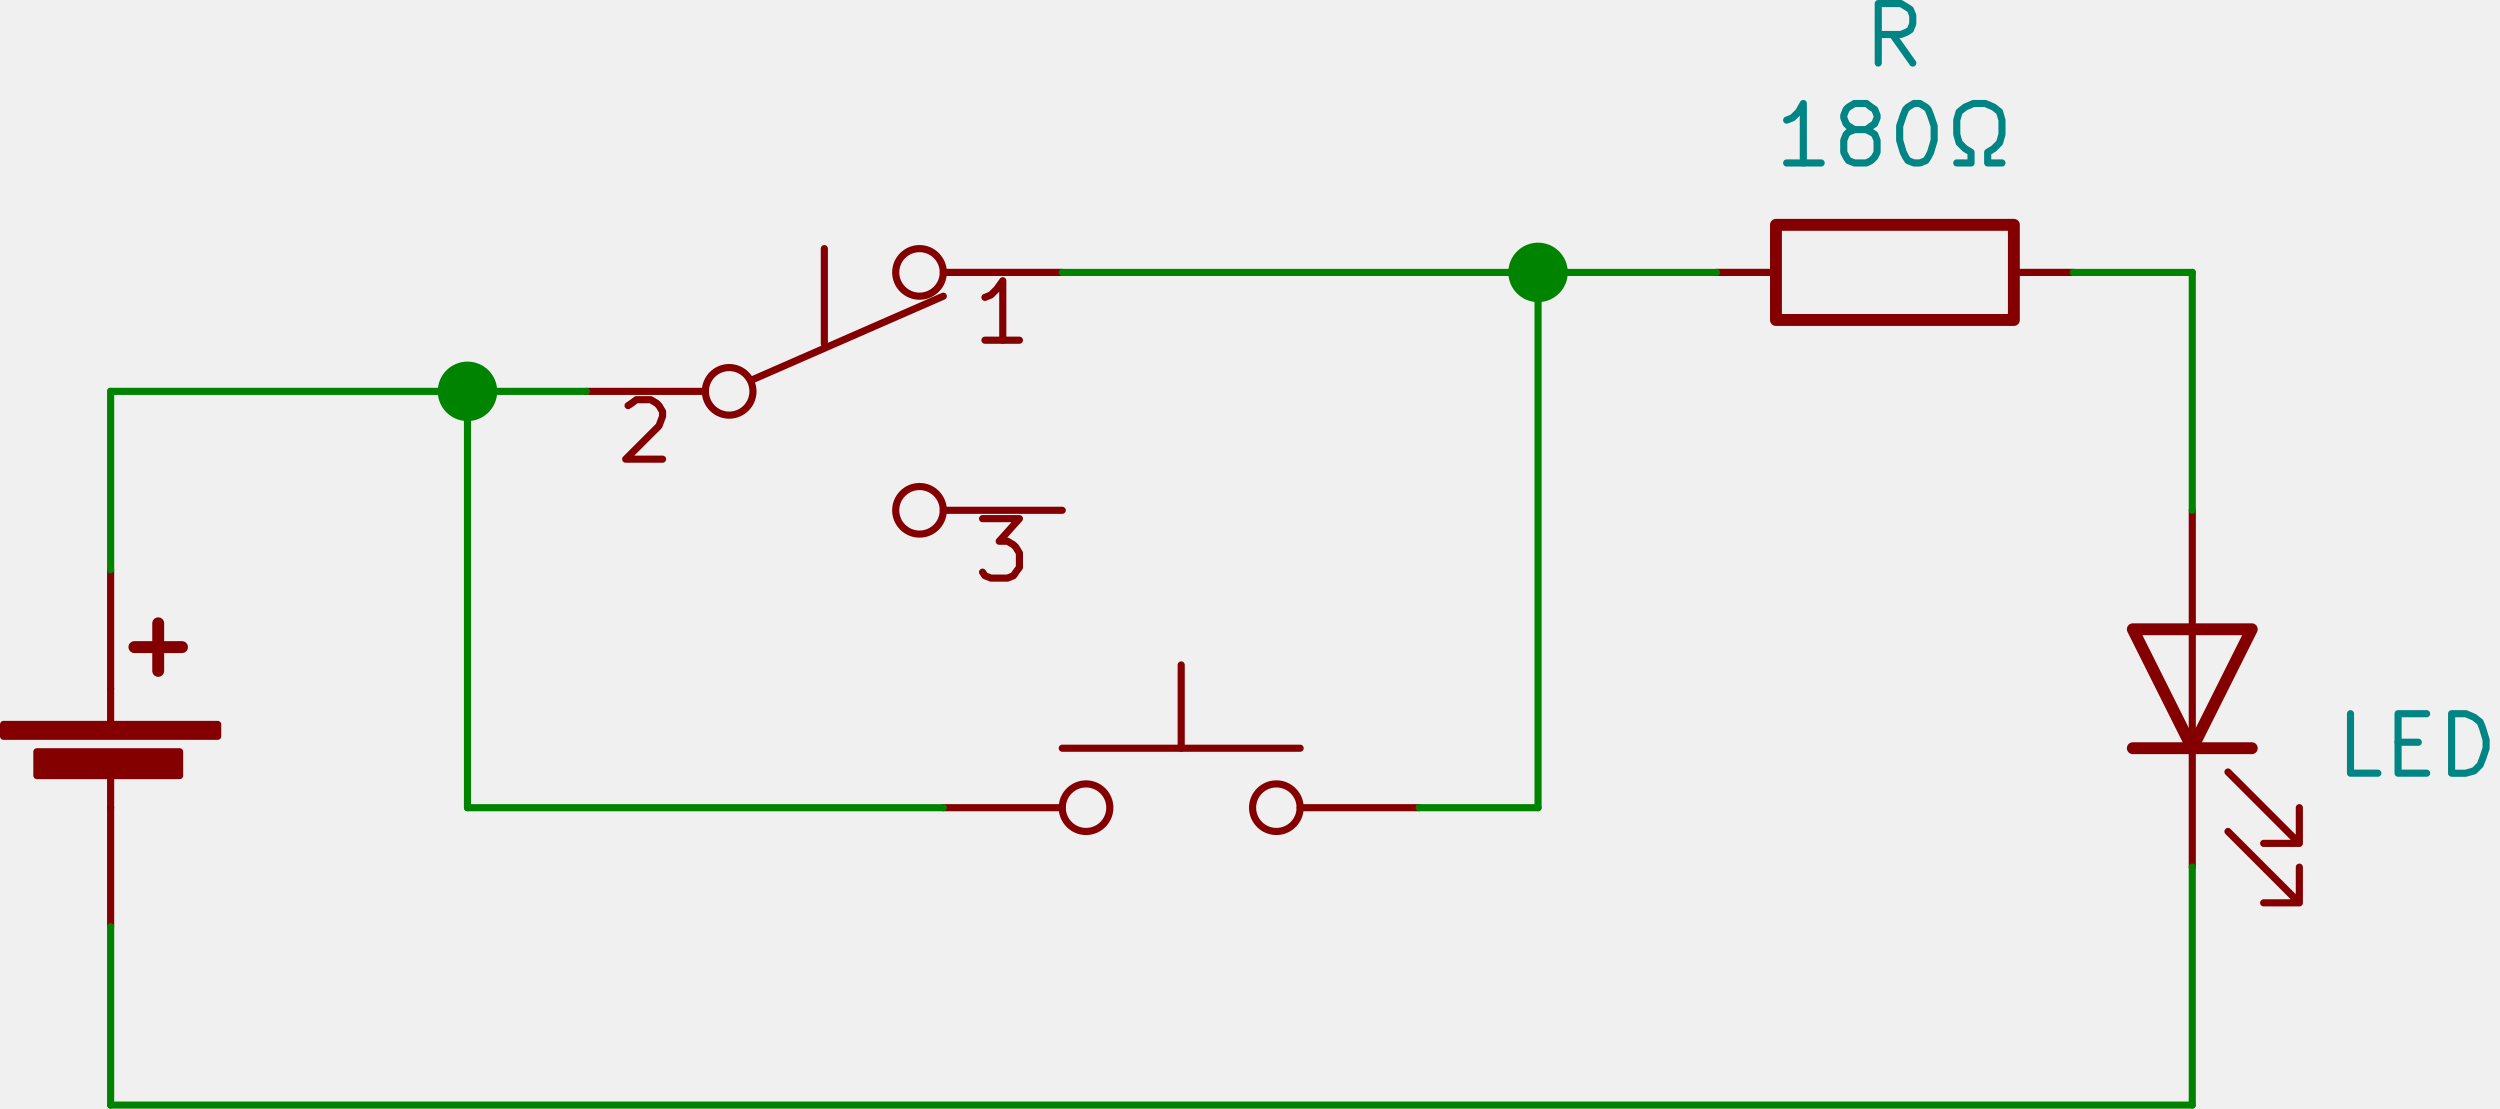
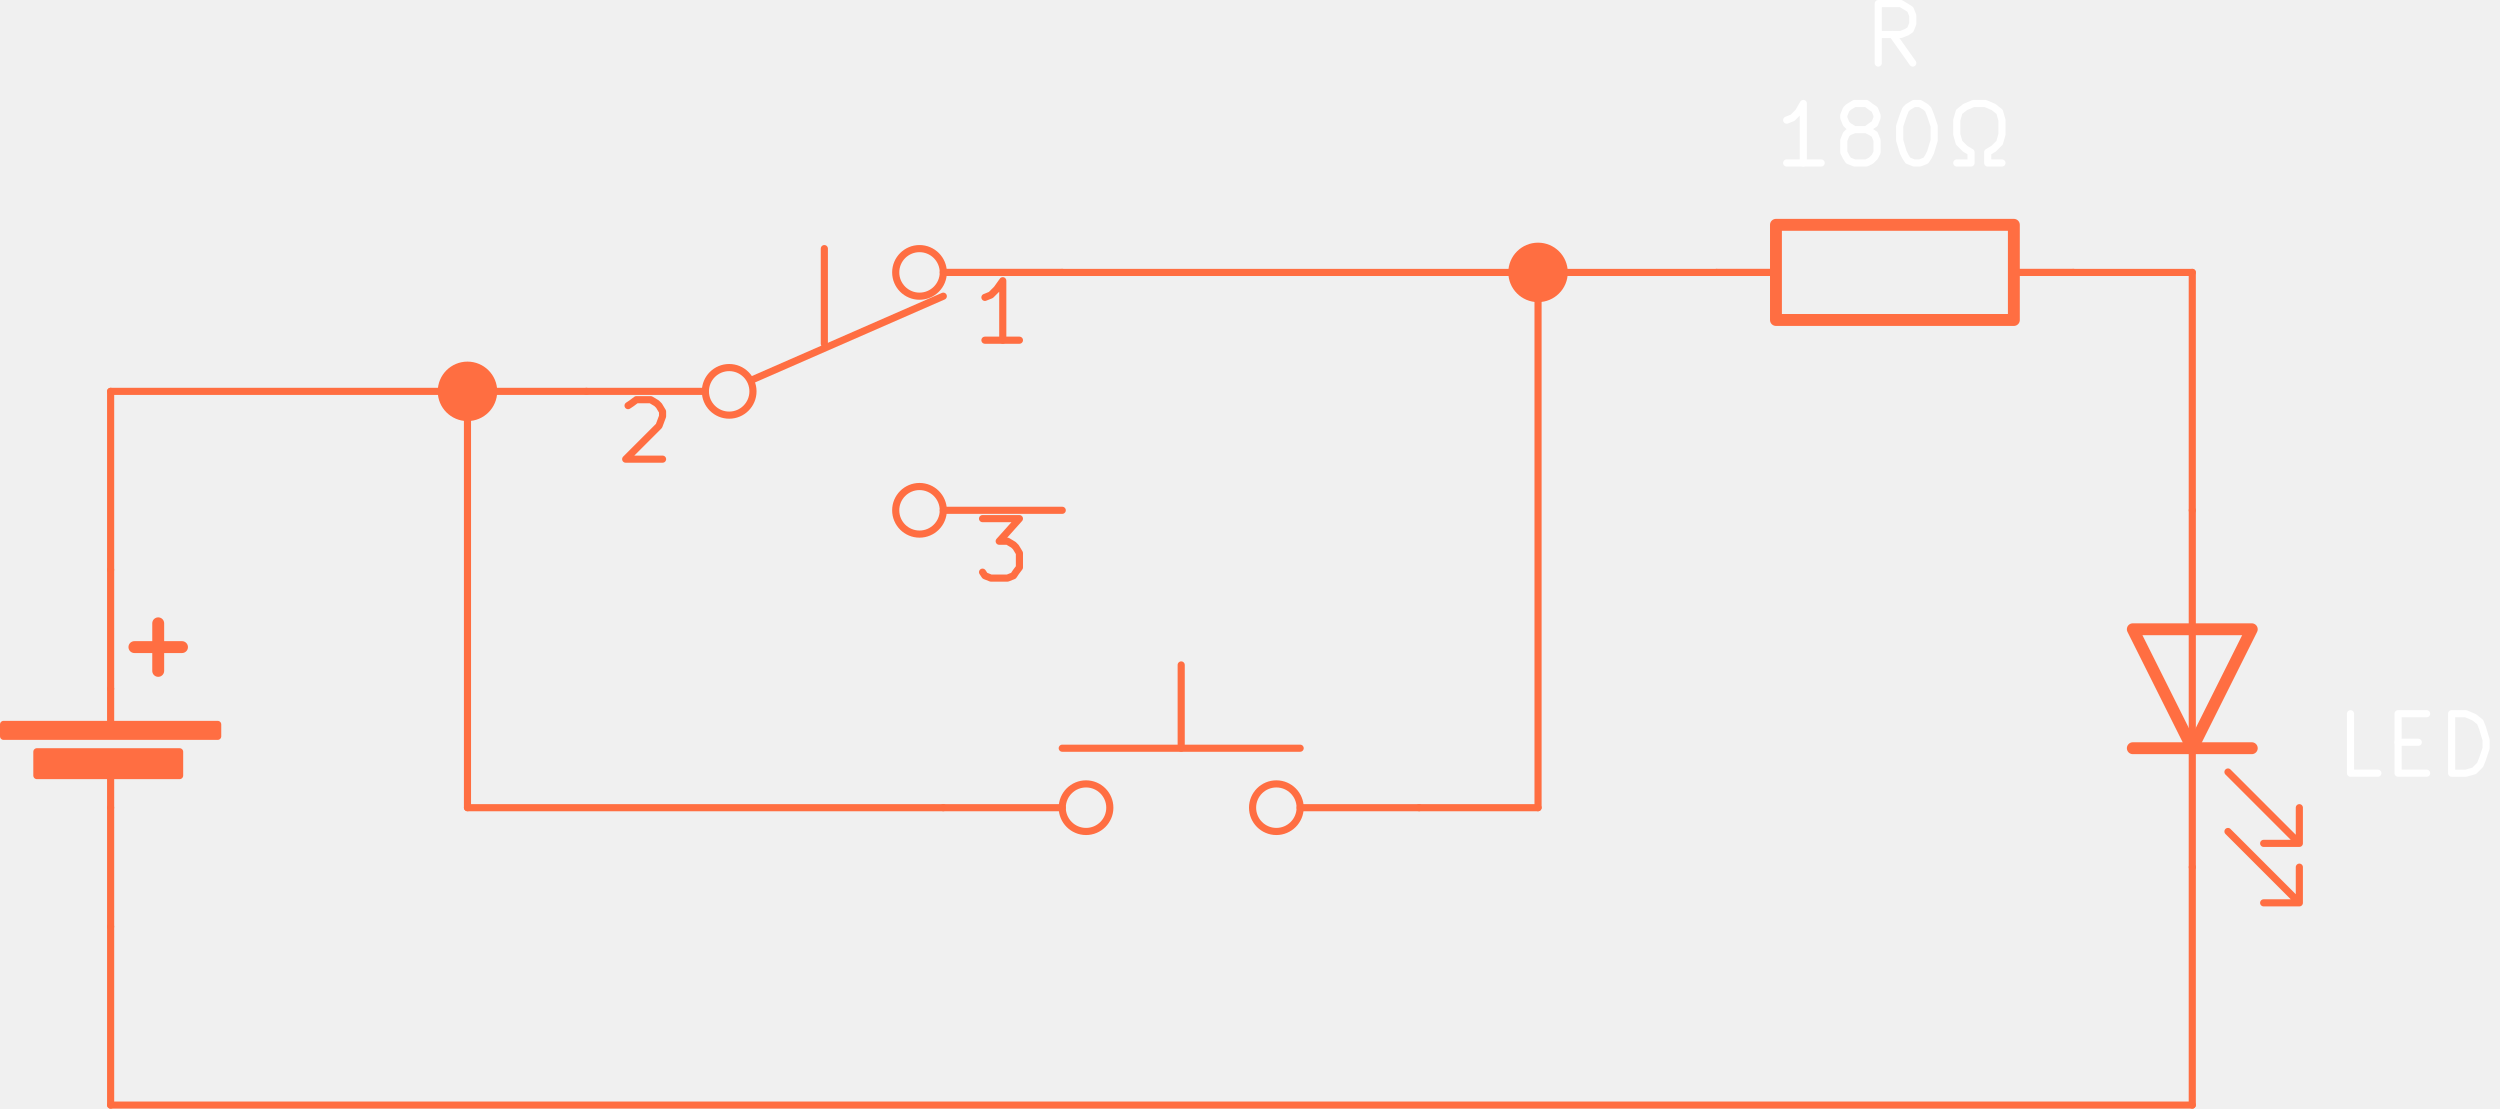
<svg xmlns="http://www.w3.org/2000/svg" width="158.75mm" height="70.401mm" viewBox="0 0 158.75 70.401" version="1.1" id="svg17512">
  <defs id="defs17506" />
  <g id="layer1" transform="translate(178.6378,-67.59027)">
-     <g transform="matrix(0.00755346,0,0,0.00755346,-519.0722,-54.85132)" id="g164" style="fill:#840000;fill-opacity:1;stroke:#840000;stroke-width:60;stroke-linecap:round;stroke-linejoin:round;stroke-opacity:1">
+     <g transform="matrix(0.00755346,0,0,0.00755346,-519.0722,-54.85132)" id="g164" style="fill:#ff6e42;fill-opacity:1;stroke:#ff6e42;stroke-width:60;stroke-linecap:round;stroke-linejoin:round;stroke-opacity:1">
      <rect id="rect160" rx="0" height="100" width="1800" y="22300" x="45100" />
      <rect id="rect162" rx="0" height="200" width="1200" y="22530" x="45380" />
    </g>
-     <g transform="matrix(0.00755346,0,0,0.00755346,-519.0722,-54.85132)" id="g170" style="fill:#840000;fill-opacity:0;stroke:#840000;stroke-width:60;stroke-linecap:round;stroke-linejoin:round;stroke-opacity:1">
-       <path id="path166" d="m 46000,22700 v 300" style="fill:none;fill-opacity:0;stroke:#840000;stroke-width:60;stroke-linecap:round;stroke-linejoin:round;stroke-opacity:1" />
-       <path id="path168" d="m 46000,22300 v -300" style="fill:none;fill-opacity:0;stroke:#840000;stroke-width:60;stroke-linecap:round;stroke-linejoin:round;stroke-opacity:1" />
+     <g transform="matrix(0.00755346,0,0,0.00755346,-519.0722,-54.85132)" id="g170" style="fill:#ff6e42;fill-opacity:0;stroke:#ff6e42;stroke-width:60;stroke-linecap:round;stroke-linejoin:round;stroke-opacity:1">
+       <path id="path166" d="m 46000,22700 v 300" style="fill:none;fill-opacity:0;stroke:#ff6e42;stroke-width:60;stroke-linecap:round;stroke-linejoin:round;stroke-opacity:1" />
+       <path id="path168" d="m 46000,22300 v -300" style="fill:none;fill-opacity:0;stroke:#ff6e42;stroke-width:60;stroke-linecap:round;stroke-linejoin:round;stroke-opacity:1" />
    </g>
-     <g transform="matrix(0.00755346,0,0,0.00755346,-519.0722,-54.85132)" id="g176" style="fill:#840000;fill-opacity:0;stroke:#840000;stroke-width:100;stroke-linecap:round;stroke-linejoin:round;stroke-opacity:1">
-       <path id="path172" d="m 46200,21650 h 400" style="fill:none;fill-opacity:0;stroke:#840000;stroke-width:100;stroke-linecap:round;stroke-linejoin:round;stroke-opacity:1" />
-       <path id="path174" d="m 46400,21450 v 400" style="fill:none;fill-opacity:0;stroke:#840000;stroke-width:100;stroke-linecap:round;stroke-linejoin:round;stroke-opacity:1" />
+     <g transform="matrix(0.00755346,0,0,0.00755346,-519.0722,-54.85132)" id="g176" style="fill:#ff6e42;fill-opacity:0;stroke:#ff6e42;stroke-width:100;stroke-linecap:round;stroke-linejoin:round;stroke-opacity:1">
+       <path id="path172" d="m 46200,21650 h 400" style="fill:none;fill-opacity:0;stroke:#ff6e42;stroke-width:100;stroke-linecap:round;stroke-linejoin:round;stroke-opacity:1" />
+       <path id="path174" d="m 46400,21450 v 400" style="fill:none;fill-opacity:0;stroke:#ff6e42;stroke-width:100;stroke-linecap:round;stroke-linejoin:round;stroke-opacity:1" />
    </g>
-     <g transform="matrix(0.00755346,0,0,0.00755346,-519.0722,-54.85132)" id="g182" style="fill:#840000;fill-opacity:0;stroke:#840000;stroke-width:60;stroke-linecap:round;stroke-linejoin:round;stroke-opacity:1">
+     <g transform="matrix(0.00755346,0,0,0.00755346,-519.0722,-54.85132)" id="g182" style="fill:#ff6e42;fill-opacity:0;stroke:#ff6e42;stroke-width:60;stroke-linecap:round;stroke-linejoin:round;stroke-opacity:1">
      <path id="path178" d="M 46000,22000 V 21000" />
      <path id="path180" d="m 46000,23000 v 1000" />
    </g>
-     <g transform="matrix(0.00755346,0,0,0.00755346,-519.0722,-54.85132)" id="g270" style="fill:#840000;fill-opacity:0;stroke:#840000;stroke-width:60;stroke-linecap:round;stroke-linejoin:round;stroke-opacity:1">
+     <g transform="matrix(0.00755346,0,0,0.00755346,-519.0722,-54.85132)" id="g270" style="fill:#ff6e42;fill-opacity:0;stroke:#ff6e42;stroke-width:60;stroke-linecap:round;stroke-linejoin:round;stroke-opacity:1">
      <circle id="circle240" r="200" cy="19500" cx="51200" />
      <circle id="circle242" r="200" cy="20500" cx="52800" />
      <circle id="circle244" r="200" cy="18500" cx="52800" />
-       <path id="path246" d="m 52000,19100 v -800" style="fill:none;fill-opacity:0;stroke:#840000;stroke-width:60;stroke-linecap:round;stroke-linejoin:round;stroke-opacity:1" />
-       <path id="path248" d="m 51400,19400 1600,-700" style="fill:none;fill-opacity:0;stroke:#840000;stroke-width:60;stroke-linecap:round;stroke-linejoin:round;stroke-opacity:1" />
+       <path id="path246" d="m 52000,19100 v -800" style="fill:none;fill-opacity:0;stroke:#ff6e42;stroke-width:60;stroke-linecap:round;stroke-linejoin:round;stroke-opacity:1" />
+       <path id="path248" d="m 51400,19400 1600,-700" style="fill:none;fill-opacity:0;stroke:#ff6e42;stroke-width:60;stroke-linecap:round;stroke-linejoin:round;stroke-opacity:1" />
      <path id="path250" d="m 53000,18500 h 1000" />
      <text style="font-size:660px;text-anchor:middle;opacity:0" id="text252" lengthAdjust="spacingAndGlyphs" font-size="660" textLength="540" y="19100" x="53500">1</text>
      <path id="path254" d="m 53640,19070 h -290" />
      <path id="path256" d="m 53500,19070 v -500 l -50,70 -50,50 -50,20" />
      <path id="path258" d="M 51000,19500 H 50000" />
      <text style="font-size:660px;text-anchor:middle;opacity:0" id="text260" lengthAdjust="spacingAndGlyphs" font-size="660" textLength="540" y="20100" x="50500">2</text>
      <path id="path262" d="m 50350,19620 30,-20 40,-30 h 120 l 50,30 20,20 30,50 v 40 l -30,80 -280,280 h 310" />
      <path id="path264" d="m 53000,20500 h 1000" />
      <text style="font-size:660px;text-anchor:middle;opacity:0" id="text266" lengthAdjust="spacingAndGlyphs" font-size="660" textLength="540" y="21100" x="53500">3</text>
      <path id="path268" d="m 53330,20570 h 310 l -170,190 h 70 l 50,30 20,20 30,50 v 120 l -30,40 -20,30 -50,20 h -140 l -50,-20 -20,-30" />
    </g>
-     <g transform="matrix(0.00755346,0,0,0.00755346,-519.0722,-54.85132)" id="g334" style="fill:#840000;fill-opacity:0;stroke:#840000;stroke-width:60;stroke-linecap:round;stroke-linejoin:round;stroke-opacity:1">
+     <g transform="matrix(0.00755346,0,0,0.00755346,-519.0722,-54.85132)" id="g334" style="fill:#ff6e42;fill-opacity:0;stroke:#ff6e42;stroke-width:60;stroke-linecap:round;stroke-linejoin:round;stroke-opacity:1">
      <circle id="circle322" r="200" cy="23000" cx="54200" />
      <circle id="circle324" r="200" cy="23000" cx="55800" />
-       <path id="path326" d="m 55000,22500 v -700" style="fill:none;fill-opacity:0;stroke:#840000;stroke-width:60;stroke-linecap:round;stroke-linejoin:round;stroke-opacity:1" />
-       <path id="path328" d="M 56000,22500 H 54000" style="fill:none;fill-opacity:0;stroke:#840000;stroke-width:60;stroke-linecap:round;stroke-linejoin:round;stroke-opacity:1" />
+       <path id="path326" d="m 55000,22500 v -700" style="fill:none;fill-opacity:0;stroke:#ff6e42;stroke-width:60;stroke-linecap:round;stroke-linejoin:round;stroke-opacity:1" />
+       <path id="path328" d="M 56000,22500 H 54000" style="fill:none;fill-opacity:0;stroke:#ff6e42;stroke-width:60;stroke-linecap:round;stroke-linejoin:round;stroke-opacity:1" />
      <path id="path330" d="M 54000,23000 H 53000" />
      <path id="path332" d="m 56000,23000 h 1000" />
    </g>
-     <g transform="matrix(0.00755346,0,0,0.00755346,-519.0722,-54.85132)" id="g376" style="fill:#840000;fill-opacity:0;stroke:#840000;stroke-width:100;stroke-linecap:round;stroke-linejoin:round;stroke-opacity:1">
+     <g transform="matrix(0.00755346,0,0,0.00755346,-519.0722,-54.85132)" id="g376" style="fill:#ff6e42;fill-opacity:0;stroke:#ff6e42;stroke-width:100;stroke-linecap:round;stroke-linejoin:round;stroke-opacity:1">
      <rect id="rect374" rx="0" height="800" width="2000" y="18100" x="60000" />
    </g>
-     <g transform="matrix(0.00755346,0,0,0.00755346,-519.0722,-54.85132)" id="g382" style="fill:#840000;fill-opacity:0;stroke:#840000;stroke-width:60;stroke-linecap:round;stroke-linejoin:round;stroke-opacity:1">
+     <g transform="matrix(0.00755346,0,0,0.00755346,-519.0722,-54.85132)" id="g382" style="fill:#ff6e42;fill-opacity:0;stroke:#ff6e42;stroke-width:60;stroke-linecap:round;stroke-linejoin:round;stroke-opacity:1">
      <path id="path378" d="m 62000,18500 h 500" />
      <path id="path380" d="m 60000,18500 h -500" />
    </g>
-     <g transform="matrix(0.00755346,0,0,0.00755346,-519.0722,-54.85132)" id="g402" style="fill:#008484;fill-opacity:0;stroke:#008484;stroke-width:60;stroke-linecap:round;stroke-linejoin:round;stroke-opacity:1">
+     <g transform="matrix(0.00755346,0,0,0.00755346,-519.0722,-54.85132)" id="g402" style="fill:#ffffff;fill-opacity:0;stroke:#ffffff;stroke-width:60;stroke-linecap:round;stroke-linejoin:round;stroke-opacity:1">
      <text style="font-size:660px;text-anchor:middle;opacity:0" id="text384" lengthAdjust="spacingAndGlyphs" font-size="660" textLength="560" y="16770" x="61000">R</text>
      <path id="path386" d="m 61150,16740 -170,-240" />
      <path id="path388" d="m 60860,16740 v -500 h 190 l 50,30 30,20 20,50 v 70 l -20,50 -30,20 -50,20 h -190" />
      <text style="font-size:660px;text-anchor:middle;opacity:0" id="text390" lengthAdjust="spacingAndGlyphs" font-size="660" textLength="2060" y="17610" x="61000">180Ω</text>
      <path id="path392" d="m 60380,17580 h -290" />
      <path id="path394" d="m 60230,17580 v -500 l -40,70 -50,50 -50,20" />
      <path id="path396" d="m 60660,17300 -50,-30 -20,-20 -20,-50 v -20 l 20,-50 20,-20 50,-30 h 100 l 40,30 30,20 20,50 v 20 l -20,50 -30,20 -40,30 h -100 l -50,20 -20,20 -20,50 v 100 l 20,40 20,30 50,20 h 100 l 40,-20 30,-30 20,-40 v -100 l -20,-50 -30,-20 -40,-20" />
      <path id="path398" d="m 61160,17080 h 50 l 50,30 20,20 20,50 30,90 v 120 l -30,100 -20,40 -20,30 -50,20 h -50 l -50,-20 -20,-30 -20,-40 -30,-100 v -120 l 30,-90 20,-50 20,-20 50,-30" />
      <path id="path400" d="m 61520,17580 h 120 v -90 l -50,-30 -50,-50 -20,-70 v -120 l 20,-70 50,-40 70,-30 h 100 l 70,30 50,40 20,70 v 120 l -20,70 -50,50 -50,30 v 90 h 120" />
    </g>
-     <g transform="matrix(0.00755346,0,0,0.00755346,-519.0722,-54.85132)" id="g412" style="fill:#840000;fill-opacity:0;stroke:#840000;stroke-width:100;stroke-linecap:round;stroke-linejoin:round;stroke-opacity:1">
-       <path id="path410" d="M 64000,22500 H 63000" style="fill:none;fill-opacity:0;stroke:#840000;stroke-width:100;stroke-linecap:round;stroke-linejoin:round;stroke-opacity:1" />
+     <g transform="matrix(0.00755346,0,0,0.00755346,-519.0722,-54.85132)" id="g412" style="fill:#ff6e42;fill-opacity:0;stroke:#ff6e42;stroke-width:100;stroke-linecap:round;stroke-linejoin:round;stroke-opacity:1">
+       <path id="path410" d="M 64000,22500 H 63000" style="fill:none;fill-opacity:0;stroke:#ff6e42;stroke-width:100;stroke-linecap:round;stroke-linejoin:round;stroke-opacity:1" />
    </g>
-     <g transform="matrix(0.00755346,0,0,0.00755346,-519.0722,-54.85132)" id="g416" style="fill:#840000;fill-opacity:0;stroke:#840000;stroke-width:60;stroke-linecap:round;stroke-linejoin:round;stroke-opacity:1">
-       <path id="path414" d="M 63500,22500 V 21500" style="fill:none;fill-opacity:0;stroke:#840000;stroke-width:60;stroke-linecap:round;stroke-linejoin:round;stroke-opacity:1" />
+     <g transform="matrix(0.00755346,0,0,0.00755346,-519.0722,-54.85132)" id="g416" style="fill:#ff6e42;fill-opacity:0;stroke:#ff6e42;stroke-width:60;stroke-linecap:round;stroke-linejoin:round;stroke-opacity:1">
+       <path id="path414" d="M 63500,22500 V 21500" style="fill:none;fill-opacity:0;stroke:#ff6e42;stroke-width:60;stroke-linecap:round;stroke-linejoin:round;stroke-opacity:1" />
    </g>
-     <g transform="matrix(0.00755346,0,0,0.00755346,-519.0722,-54.85132)" id="g420" style="fill:#840000;fill-opacity:0;stroke:#840000;stroke-width:100;stroke-linecap:round;stroke-linejoin:round;stroke-opacity:1">
-       <path id="path418" d="m 64000,21500 h -1000 l 500,1000 z" style="fill:none;fill-opacity:0;stroke:#840000;stroke-width:100;stroke-linecap:round;stroke-linejoin:round;stroke-opacity:1" />
+     <g transform="matrix(0.00755346,0,0,0.00755346,-519.0722,-54.85132)" id="g420" style="fill:#ff6e42;fill-opacity:0;stroke:#ff6e42;stroke-width:100;stroke-linecap:round;stroke-linejoin:round;stroke-opacity:1">
+       <path id="path418" d="m 64000,21500 h -1000 l 500,1000 z" style="fill:none;fill-opacity:0;stroke:#ff6e42;stroke-width:100;stroke-linecap:round;stroke-linejoin:round;stroke-opacity:1" />
    </g>
-     <g transform="matrix(0.00755346,0,0,0.00755346,-519.0722,-54.85132)" id="g430" style="fill:#840000;fill-opacity:0;stroke:#840000;stroke-width:60;stroke-linecap:round;stroke-linejoin:round;stroke-opacity:1">
-       <path id="path422" d="m 63800,23200 600,600 v -300 300 h -300" style="fill:none;fill-opacity:0;stroke:#840000;stroke-width:60;stroke-linecap:round;stroke-linejoin:round;stroke-opacity:1" />
-       <path id="path424" d="m 63800,22700 600,600 v -300 300 h -300" style="fill:none;fill-opacity:0;stroke:#840000;stroke-width:60;stroke-linecap:round;stroke-linejoin:round;stroke-opacity:1" />
+     <g transform="matrix(0.00755346,0,0,0.00755346,-519.0722,-54.85132)" id="g430" style="fill:#ff6e42;fill-opacity:0;stroke:#ff6e42;stroke-width:60;stroke-linecap:round;stroke-linejoin:round;stroke-opacity:1">
+       <path id="path422" d="m 63800,23200 600,600 v -300 300 h -300" style="fill:none;fill-opacity:0;stroke:#ff6e42;stroke-width:60;stroke-linecap:round;stroke-linejoin:round;stroke-opacity:1" />
+       <path id="path424" d="m 63800,22700 600,600 v -300 300 h -300" style="fill:none;fill-opacity:0;stroke:#ff6e42;stroke-width:60;stroke-linecap:round;stroke-linejoin:round;stroke-opacity:1" />
      <path id="path426" d="m 63500,22500 v 1000" />
      <path id="path428" d="M 63500,21500 V 20500" />
    </g>
-     <text transform="matrix(0.00755346,0,0,0.00755346,-519.0722,-54.85132)" x="65390" y="22740" textLength="1420" font-size="660" lengthAdjust="spacingAndGlyphs" id="text440" style="font-size:660px;text-anchor:middle;opacity:0;fill:#008484;fill-opacity:0;stroke:#008484;stroke-width:60;stroke-linecap:round;stroke-linejoin:round;stroke-opacity:1">LED</text>
-     <path style="fill:#008484;fill-opacity:0;stroke:#008484;stroke-width:0.453;stroke-linecap:round;stroke-linejoin:round;stroke-opacity:1" d="m -27.644,116.688 h -1.737 V 112.911" id="path442" />
-     <path style="fill:#008484;fill-opacity:0;stroke:#008484;stroke-width:0.453;stroke-linecap:round;stroke-linejoin:round;stroke-opacity:1" d="m -26.36,114.724 h 1.284" id="path444" />
-     <path style="fill:#008484;fill-opacity:0;stroke:#008484;stroke-width:0.453;stroke-linecap:round;stroke-linejoin:round;stroke-opacity:1" d="m -24.547,116.688 h -1.813 V 112.911 h 1.813" id="path446" />
-     <path style="fill:#008484;fill-opacity:0;stroke:#008484;stroke-width:0.453;stroke-linecap:round;stroke-linejoin:round;stroke-opacity:1" d="M -22.961,116.688 V 112.911 h 0.906 l 0.529,0.227 0.378,0.302 0.151,0.378 0.227,0.755 v 0.529 l -0.227,0.68 -0.151,0.378 -0.378,0.378 -0.529,0.151 h -0.906" id="path448" />
-     <path style="fill:#008400;fill-opacity:0;stroke:#008400;stroke-width:0.453;stroke-linecap:round;stroke-linejoin:round;stroke-opacity:1" id="path5998" d="m -171.613,126.432 v 11.33" />
-     <path style="fill:#008400;fill-opacity:0;stroke:#008400;stroke-width:0.453;stroke-linecap:round;stroke-linejoin:round;stroke-opacity:1" id="path6000" d="M -148.953,92.441 V 118.878" />
-     <path style="fill:#008400;fill-opacity:0;stroke:#008400;stroke-width:0.453;stroke-linecap:round;stroke-linejoin:round;stroke-opacity:1" id="path6002" d="m -171.613,92.441 h 22.66" />
-     <path style="fill:#008400;fill-opacity:0;stroke:#008400;stroke-width:0.453;stroke-linecap:round;stroke-linejoin:round;stroke-opacity:1" id="path6004" d="m -80.972,84.888 h 11.33" />
-     <path style="fill:#008400;fill-opacity:0;stroke:#008400;stroke-width:0.453;stroke-linecap:round;stroke-linejoin:round;stroke-opacity:1" id="path6006" d="M -80.972,118.878 V 84.888" />
-     <path style="fill:#008400;fill-opacity:0;stroke:#008400;stroke-width:0.453;stroke-linecap:round;stroke-linejoin:round;stroke-opacity:1" id="path6008" d="m -88.525,118.878 h 7.553" />
-     <path style="fill:#008400;fill-opacity:0;stroke:#008400;stroke-width:0.453;stroke-linecap:round;stroke-linejoin:round;stroke-opacity:1" id="path6010" d="M -39.428,84.888 V 99.995" />
-     <path style="fill:#008400;fill-opacity:0;stroke:#008400;stroke-width:0.453;stroke-linecap:round;stroke-linejoin:round;stroke-opacity:1" id="path6012" d="m -46.981,84.888 h 7.553" />
-     <path style="fill:#008400;fill-opacity:0;stroke:#008400;stroke-width:0.453;stroke-linecap:round;stroke-linejoin:round;stroke-opacity:1" id="path6014" d="M -39.428,137.762 V 122.655" />
-     <path style="fill:#008400;fill-opacity:0;stroke:#008400;stroke-width:0.453;stroke-linecap:round;stroke-linejoin:round;stroke-opacity:1" id="path6016" d="M -171.613,137.762 H -39.428" />
-     <path style="fill:#008400;fill-opacity:0;stroke:#008400;stroke-width:0.453;stroke-linecap:round;stroke-linejoin:round;stroke-opacity:1" id="path6020" d="m -111.185,84.888 h 30.214" />
-     <path style="fill:#008400;fill-opacity:0;stroke:#008400;stroke-width:0.453;stroke-linecap:round;stroke-linejoin:round;stroke-opacity:1" id="path6022" d="M -171.613,103.771 V 92.441" />
-     <path style="fill:#008400;fill-opacity:0;stroke:#008400;stroke-width:0.453;stroke-linecap:round;stroke-linejoin:round;stroke-opacity:1" id="path6036" d="m -148.953,118.878 h 30.214" />
-     <path style="fill:#008400;fill-opacity:0;stroke:#008400;stroke-width:0.453;stroke-linecap:round;stroke-linejoin:round;stroke-opacity:1" id="path6048" d="m -148.953,92.441 h 7.553" />
-     <circle style="fill:#008400;fill-opacity:1;stroke:#008400;stroke-width:0.755;stroke-linecap:round;stroke-linejoin:round;stroke-opacity:1" id="circle6126" r="1.511" cy="92.441" cx="-148.953" />
-     <circle style="fill:#008400;fill-opacity:1;stroke:#008400;stroke-width:0.755;stroke-linecap:round;stroke-linejoin:round;stroke-opacity:1" id="circle6168" r="1.511" cy="84.888" cx="-80.972" />
+     <text transform="matrix(0.00755346,0,0,0.00755346,-519.0722,-54.85132)" x="65390" y="22740" textLength="1420" font-size="660" lengthAdjust="spacingAndGlyphs" id="text440" style="font-size:660px;text-anchor:middle;opacity:0;fill:#ffffff;fill-opacity:0;stroke:#ffffff;stroke-width:60;stroke-linecap:round;stroke-linejoin:round;stroke-opacity:1">LED</text>
+     <path style="fill:#ffffff;fill-opacity:0;stroke:#ffffff;stroke-width:0.453;stroke-linecap:round;stroke-linejoin:round;stroke-opacity:1" d="m -27.644,116.688 h -1.737 V 112.911" id="path442" />
+     <path style="fill:#ffffff;fill-opacity:0;stroke:#ffffff;stroke-width:0.453;stroke-linecap:round;stroke-linejoin:round;stroke-opacity:1" d="m -26.36,114.724 h 1.284" id="path444" />
+     <path style="fill:#ffffff;fill-opacity:0;stroke:#ffffff;stroke-width:0.453;stroke-linecap:round;stroke-linejoin:round;stroke-opacity:1" d="m -24.547,116.688 h -1.813 V 112.911 h 1.813" id="path446" />
+     <path style="fill:#ffffff;fill-opacity:0;stroke:#ffffff;stroke-width:0.453;stroke-linecap:round;stroke-linejoin:round;stroke-opacity:1" d="M -22.961,116.688 V 112.911 h 0.906 l 0.529,0.227 0.378,0.302 0.151,0.378 0.227,0.755 v 0.529 l -0.227,0.68 -0.151,0.378 -0.378,0.378 -0.529,0.151 h -0.906" id="path448" />
+     <path style="fill:#ff6e41;fill-opacity:0;stroke:#ff6e41;stroke-width:0.453;stroke-linecap:round;stroke-linejoin:round;stroke-opacity:1" id="path5998" d="m -171.613,126.432 v 11.33" />
+     <path style="fill:#ff6e41;fill-opacity:0;stroke:#ff6e41;stroke-width:0.453;stroke-linecap:round;stroke-linejoin:round;stroke-opacity:1" id="path6000" d="M -148.953,92.441 V 118.878" />
+     <path style="fill:#ff6e41;fill-opacity:0;stroke:#ff6e41;stroke-width:0.453;stroke-linecap:round;stroke-linejoin:round;stroke-opacity:1" id="path6002" d="m -171.613,92.441 h 22.66" />
+     <path style="fill:#ff6e41;fill-opacity:0;stroke:#ff6e41;stroke-width:0.453;stroke-linecap:round;stroke-linejoin:round;stroke-opacity:1" id="path6004" d="m -80.972,84.888 h 11.33" />
+     <path style="fill:#ff6e41;fill-opacity:0;stroke:#ff6e41;stroke-width:0.453;stroke-linecap:round;stroke-linejoin:round;stroke-opacity:1" id="path6006" d="M -80.972,118.878 V 84.888" />
+     <path style="fill:#ff6e41;fill-opacity:0;stroke:#ff6e41;stroke-width:0.453;stroke-linecap:round;stroke-linejoin:round;stroke-opacity:1" id="path6008" d="m -88.525,118.878 h 7.553" />
+     <path style="fill:#ff6e41;fill-opacity:0;stroke:#ff6e41;stroke-width:0.453;stroke-linecap:round;stroke-linejoin:round;stroke-opacity:1" id="path6010" d="M -39.428,84.888 V 99.995" />
+     <path style="fill:#ff6e41;fill-opacity:0;stroke:#ff6e41;stroke-width:0.453;stroke-linecap:round;stroke-linejoin:round;stroke-opacity:1" id="path6012" d="m -46.981,84.888 h 7.553" />
+     <path style="fill:#ff6e41;fill-opacity:0;stroke:#ff6e41;stroke-width:0.453;stroke-linecap:round;stroke-linejoin:round;stroke-opacity:1" id="path6014" d="M -39.428,137.762 V 122.655" />
+     <path style="fill:#ff6e41;fill-opacity:0;stroke:#ff6e41;stroke-width:0.453;stroke-linecap:round;stroke-linejoin:round;stroke-opacity:1" id="path6016" d="M -171.613,137.762 H -39.428" />
+     <path style="fill:#ff6e41;fill-opacity:0;stroke:#ff6e41;stroke-width:0.453;stroke-linecap:round;stroke-linejoin:round;stroke-opacity:1" id="path6020" d="m -111.185,84.888 h 30.214" />
+     <path style="fill:#ff6e41;fill-opacity:0;stroke:#ff6e41;stroke-width:0.453;stroke-linecap:round;stroke-linejoin:round;stroke-opacity:1" id="path6022" d="M -171.613,103.771 V 92.441" />
+     <path style="fill:#ff6e41;fill-opacity:0;stroke:#ff6e41;stroke-width:0.453;stroke-linecap:round;stroke-linejoin:round;stroke-opacity:1" id="path6036" d="m -148.953,118.878 h 30.214" />
+     <path style="fill:#ff6e41;fill-opacity:0;stroke:#ff6e41;stroke-width:0.453;stroke-linecap:round;stroke-linejoin:round;stroke-opacity:1" id="path6048" d="m -148.953,92.441 h 7.553" />
+     <circle style="fill:#ff6e41;fill-opacity:1;stroke:#ff6e41;stroke-width:0.755;stroke-linecap:round;stroke-linejoin:round;stroke-opacity:1" id="circle6126" r="1.511" cy="92.441" cx="-148.953" />
+     <circle style="fill:#ff6e41;fill-opacity:1;stroke:#ff6e41;stroke-width:0.755;stroke-linecap:round;stroke-linejoin:round;stroke-opacity:1" id="circle6168" r="1.511" cy="84.888" cx="-80.972" />
  </g>
</svg>
